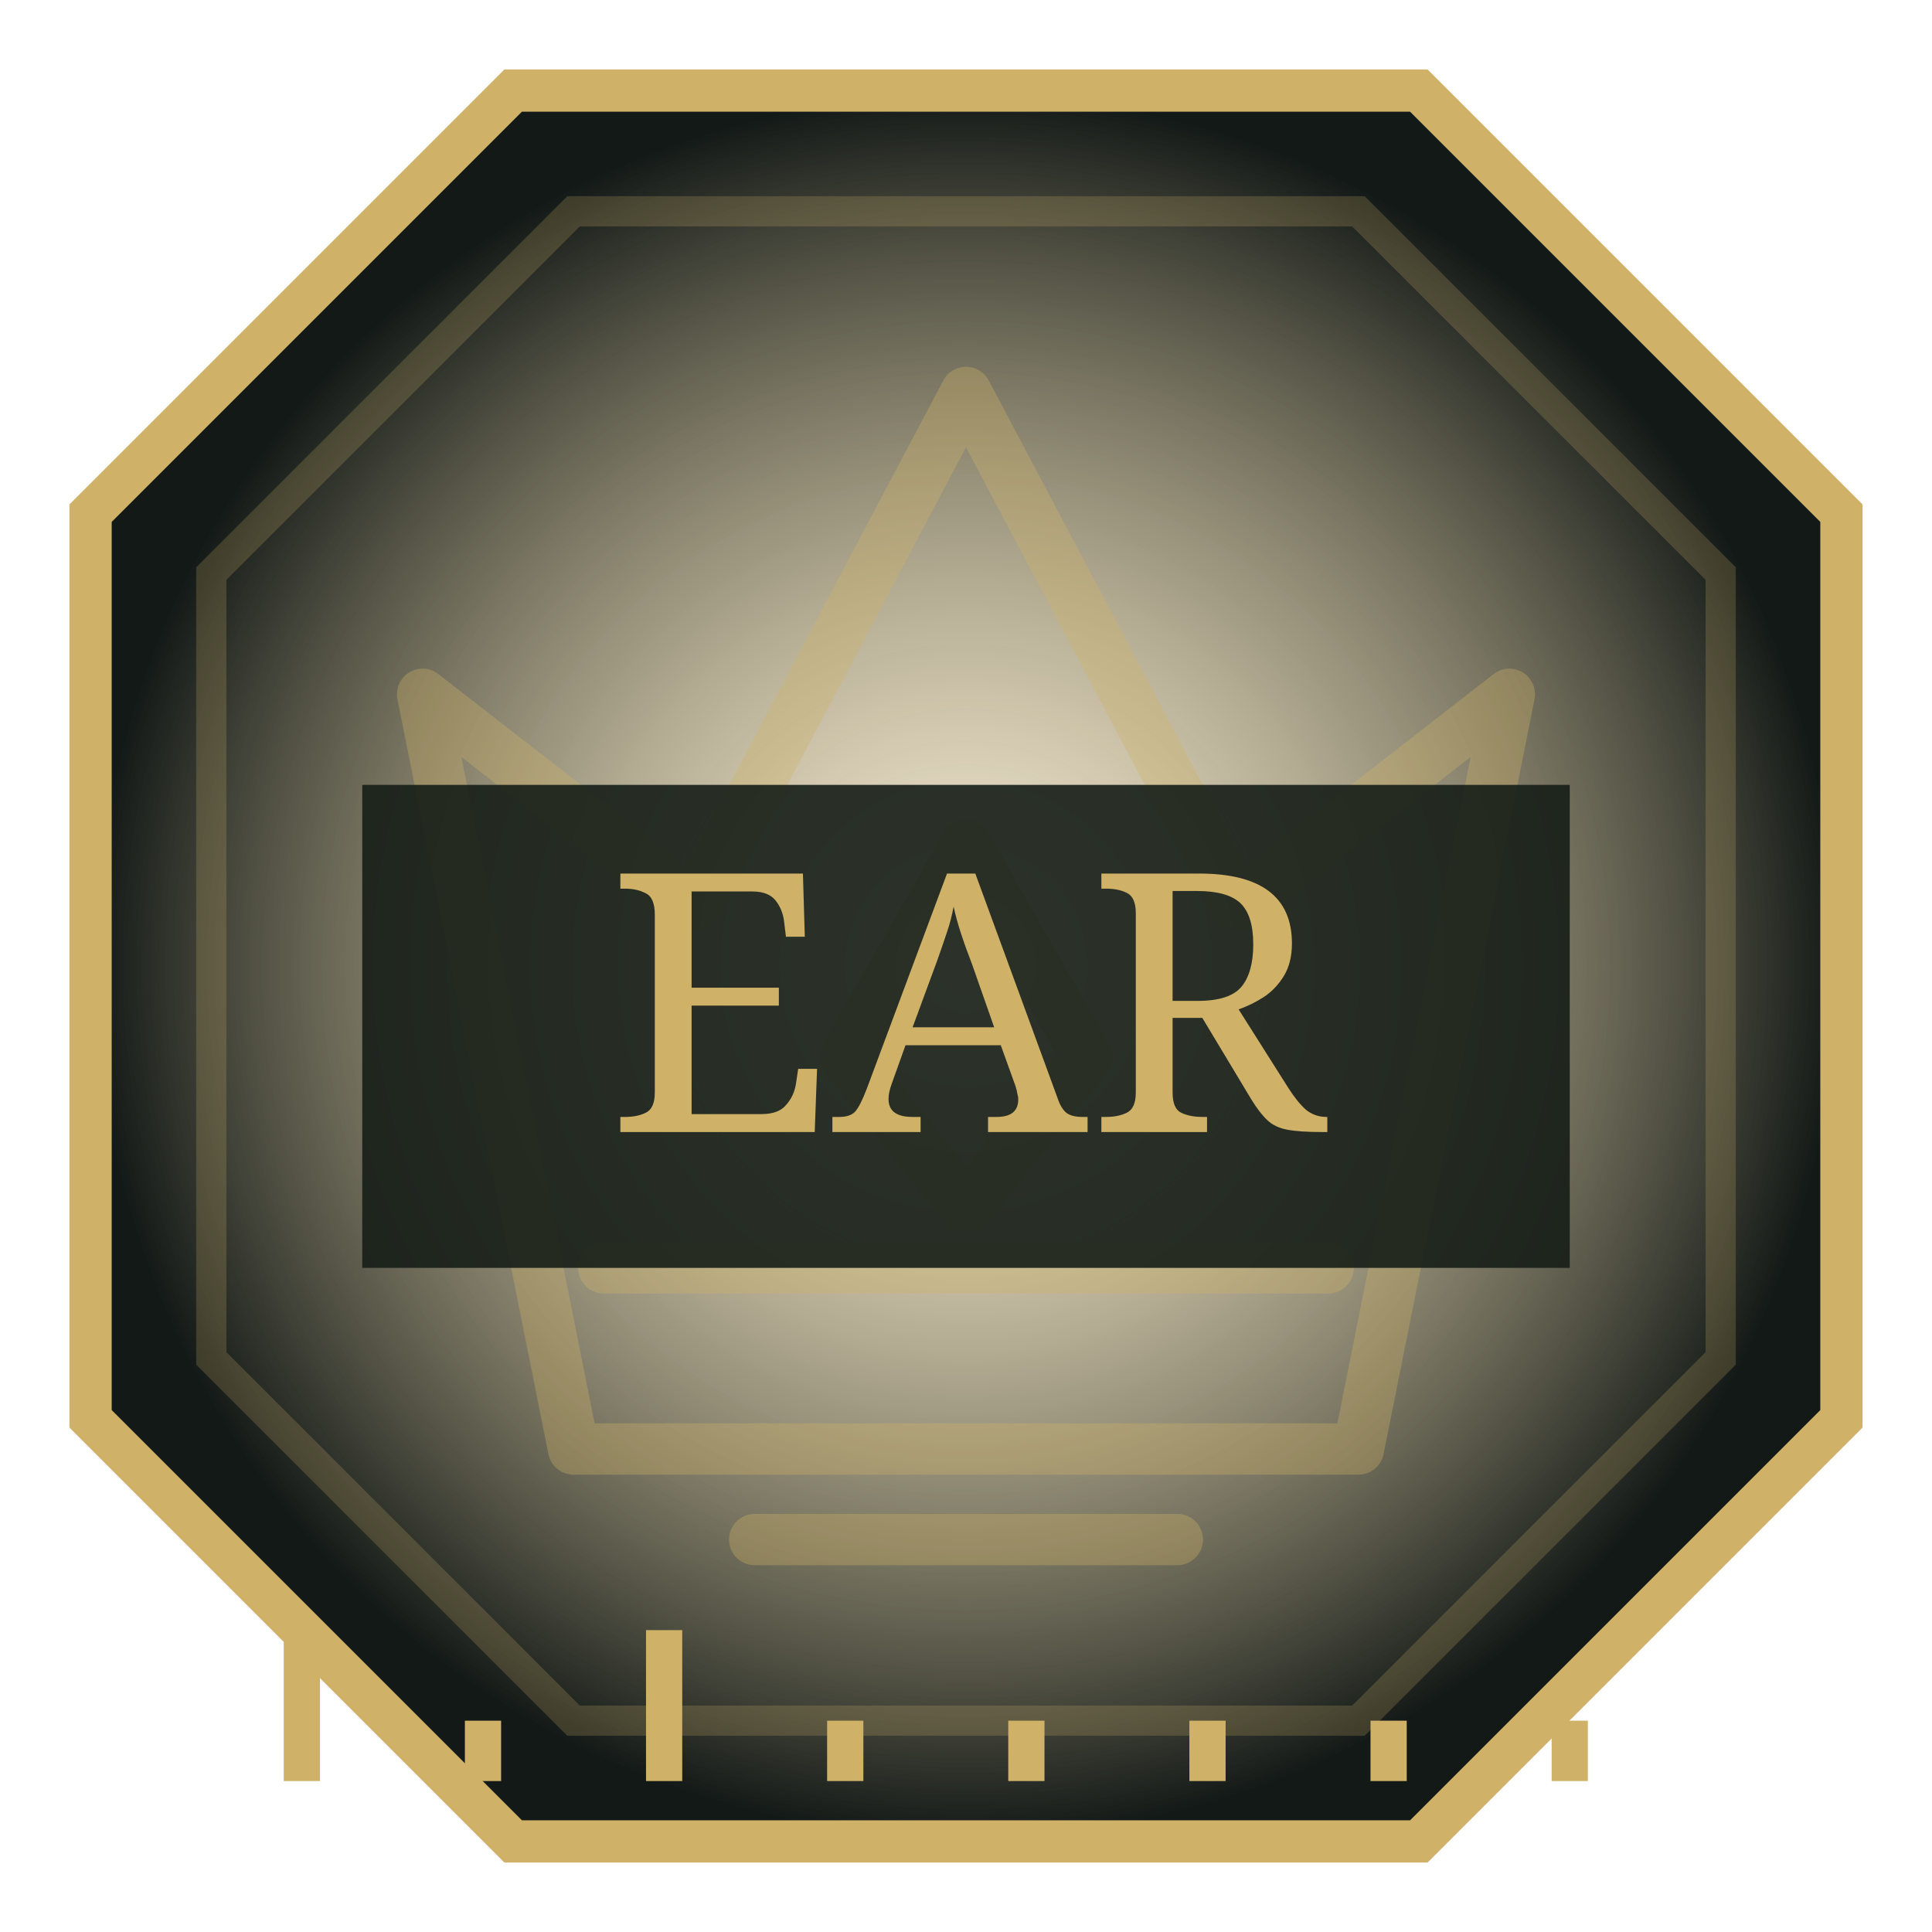
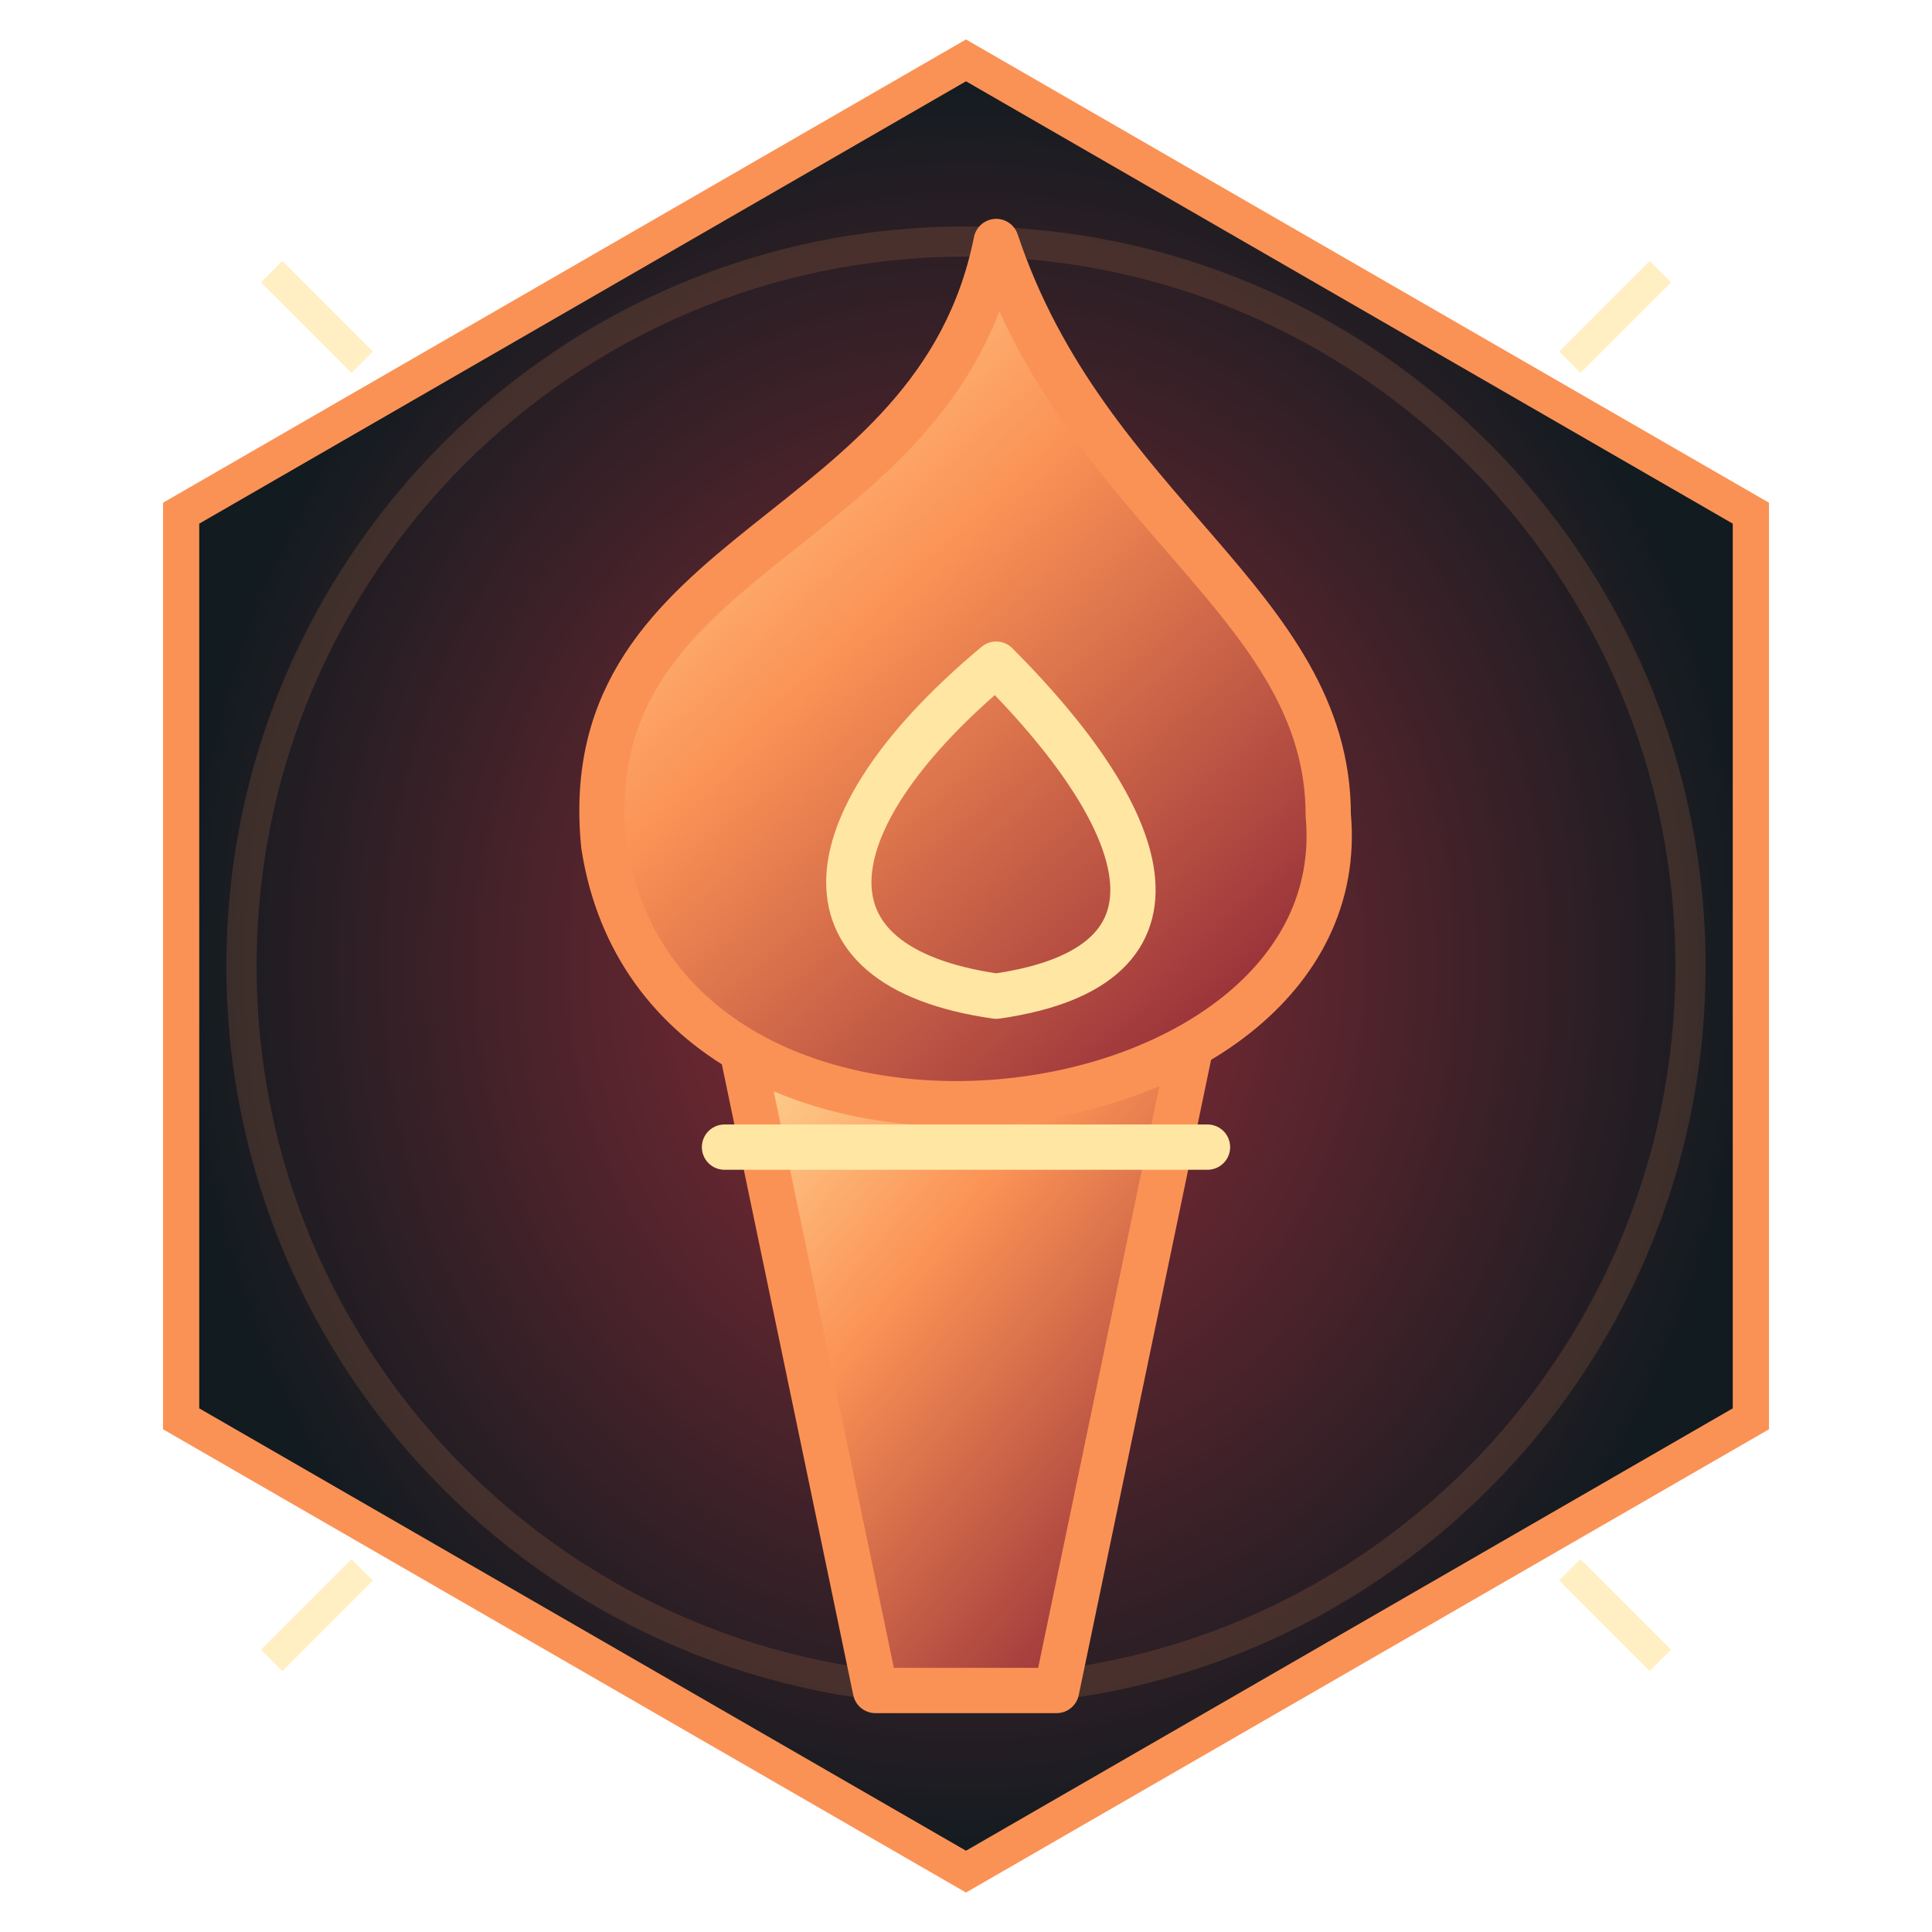
- <svg xmlns="http://www.w3.org/2000/svg" viewBox="0 0 64 64">
+ <svg xmlns="http://www.w3.org/2000/svg" viewBox="0 0 64 64" data-motif="torch" data-palette="flame">
  <defs>
    <radialGradient id="bg">
-       <stop stop-color="#cfb268" stop-opacity=".26" />
-       <stop offset="1" stop-color="#131917" />
+       <stop stop-color="#922c38" />
+       <stop offset="1" stop-color="#111b20" />
    </radialGradient>
+     <linearGradient id="art" x2=".8" y2="1">
+       <stop stop-color="#ffe6a3" />
+       <stop offset=".45" stop-color="#fb9255" />
+       <stop offset="1" stop-color="#922c38" />
+     </linearGradient>
  </defs>
-   <path d="M17 3h30l14 14v30L47 61H17L3 47V17z" fill="url(#bg)" stroke="#cfb268" stroke-width="1.4" />
-   <path d="M19 7h26l12 12v26L45 57H19L7 45V19z" fill="none" stroke="#cfb268" opacity=".22" />
-   <g fill="none" stroke="#cfb268" stroke-width="1.7" stroke-linejoin="round" stroke-linecap="round" opacity=".35">
-     <path d="M14 23l9 7 9-17 9 17 9-7-5 25H19zM20 42h24M25 51h14M32 28l4 7-4 5-4-5z" />
+   <g fill="url(#bg)" stroke="#fb9255" stroke-width="1.2">
+     <path d="m32 2 26 15v30L32 62 6 47V17Z" />
  </g>
-   <path d="M12 26h40v16H12z" fill="#161e17" opacity=".9" />
-   <text x="32" y="37.5" fill="#cfb268" font-size="12" font-family="Georgia,serif" text-anchor="middle">EAR</text>
-   <g fill="none" stroke="#cfb268" stroke-width="1.2">
-     <path d="M10 59v-5" />
-     <path d="M16 59v-2" />
-     <path d="M22 59v-5" />
-     <path d="M28 59v-2" />
-     <path d="M34 59v-2" />
-     <path d="M40 59v-2" />
-     <path d="M46 59v-2" />
-     <path d="M52 59v-2" />
+   <circle cx="32" cy="32" r="24" fill="none" stroke="#fb9255" opacity=".15" />
+   <path d="m9 9 3 3m40 40 3 3M9 55l3-3M52 12l3-3" stroke="#ffe6a3" opacity=".65" />
+   <style>.shine{fill:none;stroke:#ffe6a3;stroke-width:1.5}</style>
+   <g fill="url(#art)" stroke="#fb9255" stroke-width="1.5" stroke-linecap="round" stroke-linejoin="round">
+     <path d="M24 32h16l-5 24h-6Z" />
+     <path d="M33 8c-2 10-14 10-13 20 2 13 25 10 24-1 0-7-8-10-11-19Z" />
+     <path class="shine" d="M33 22c-6 5-7 10 0 11 7-1 5-6 0-11ZM24 38h16" />
  </g>
</svg>
